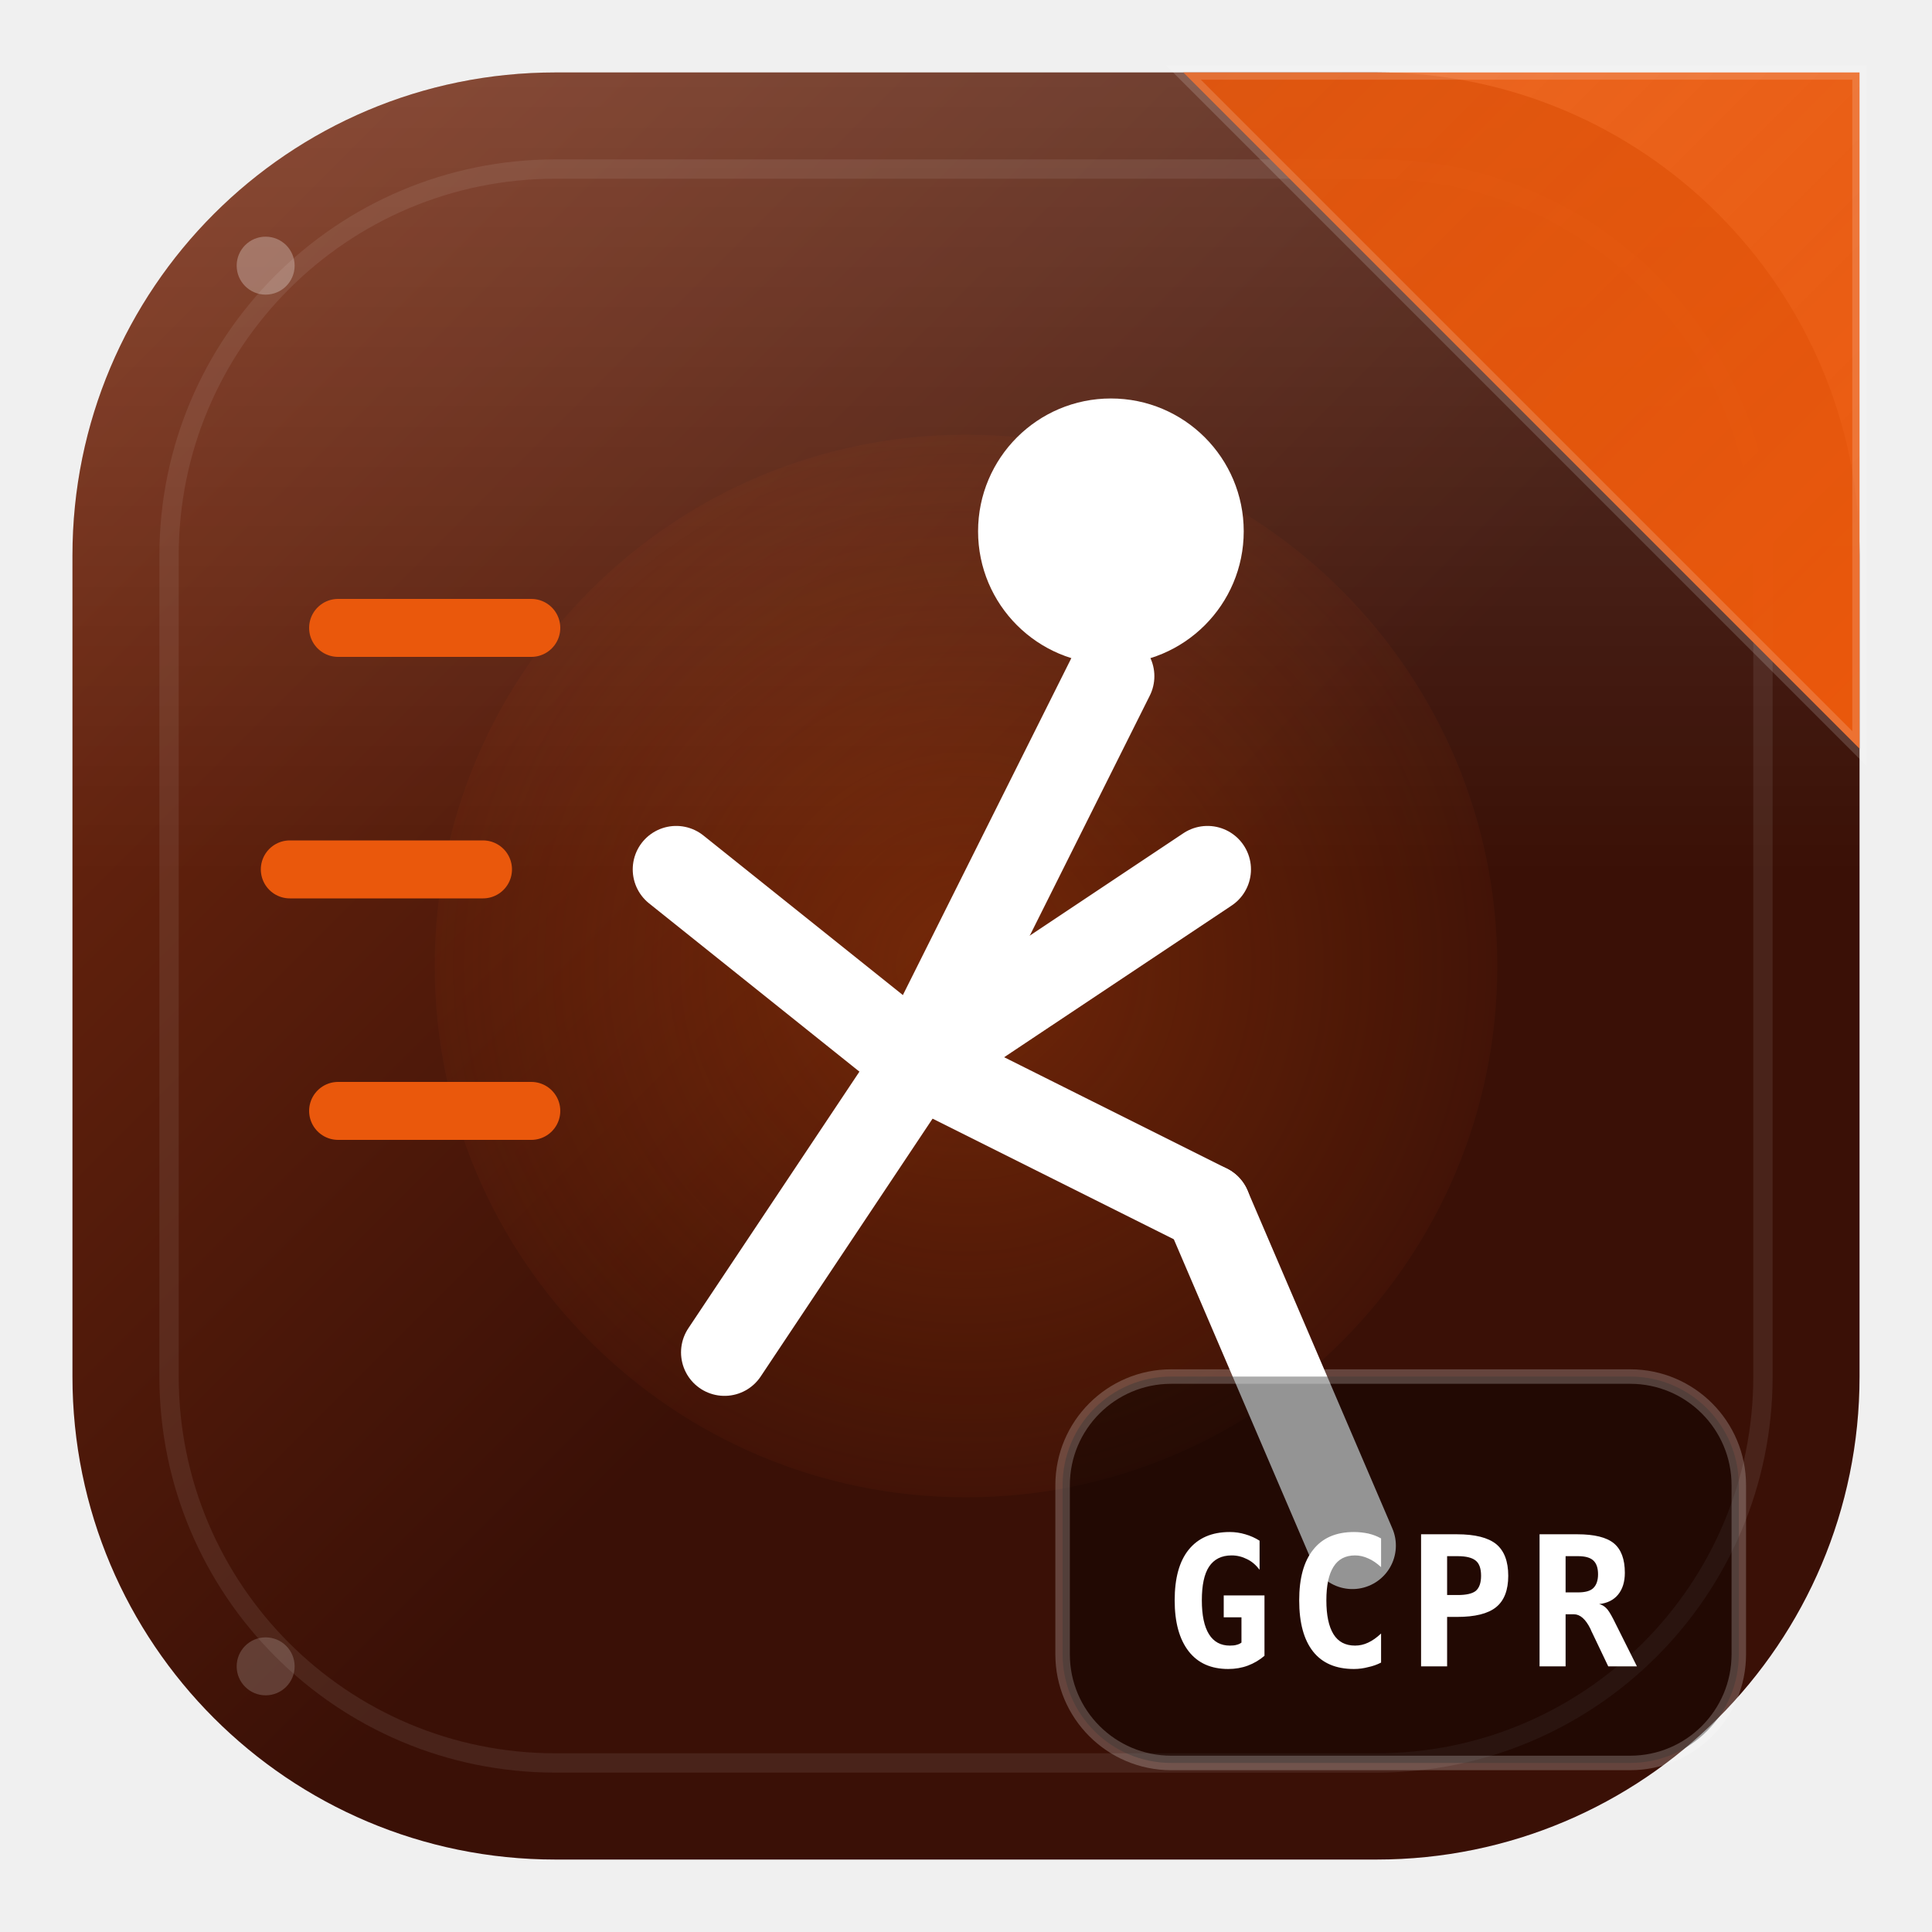
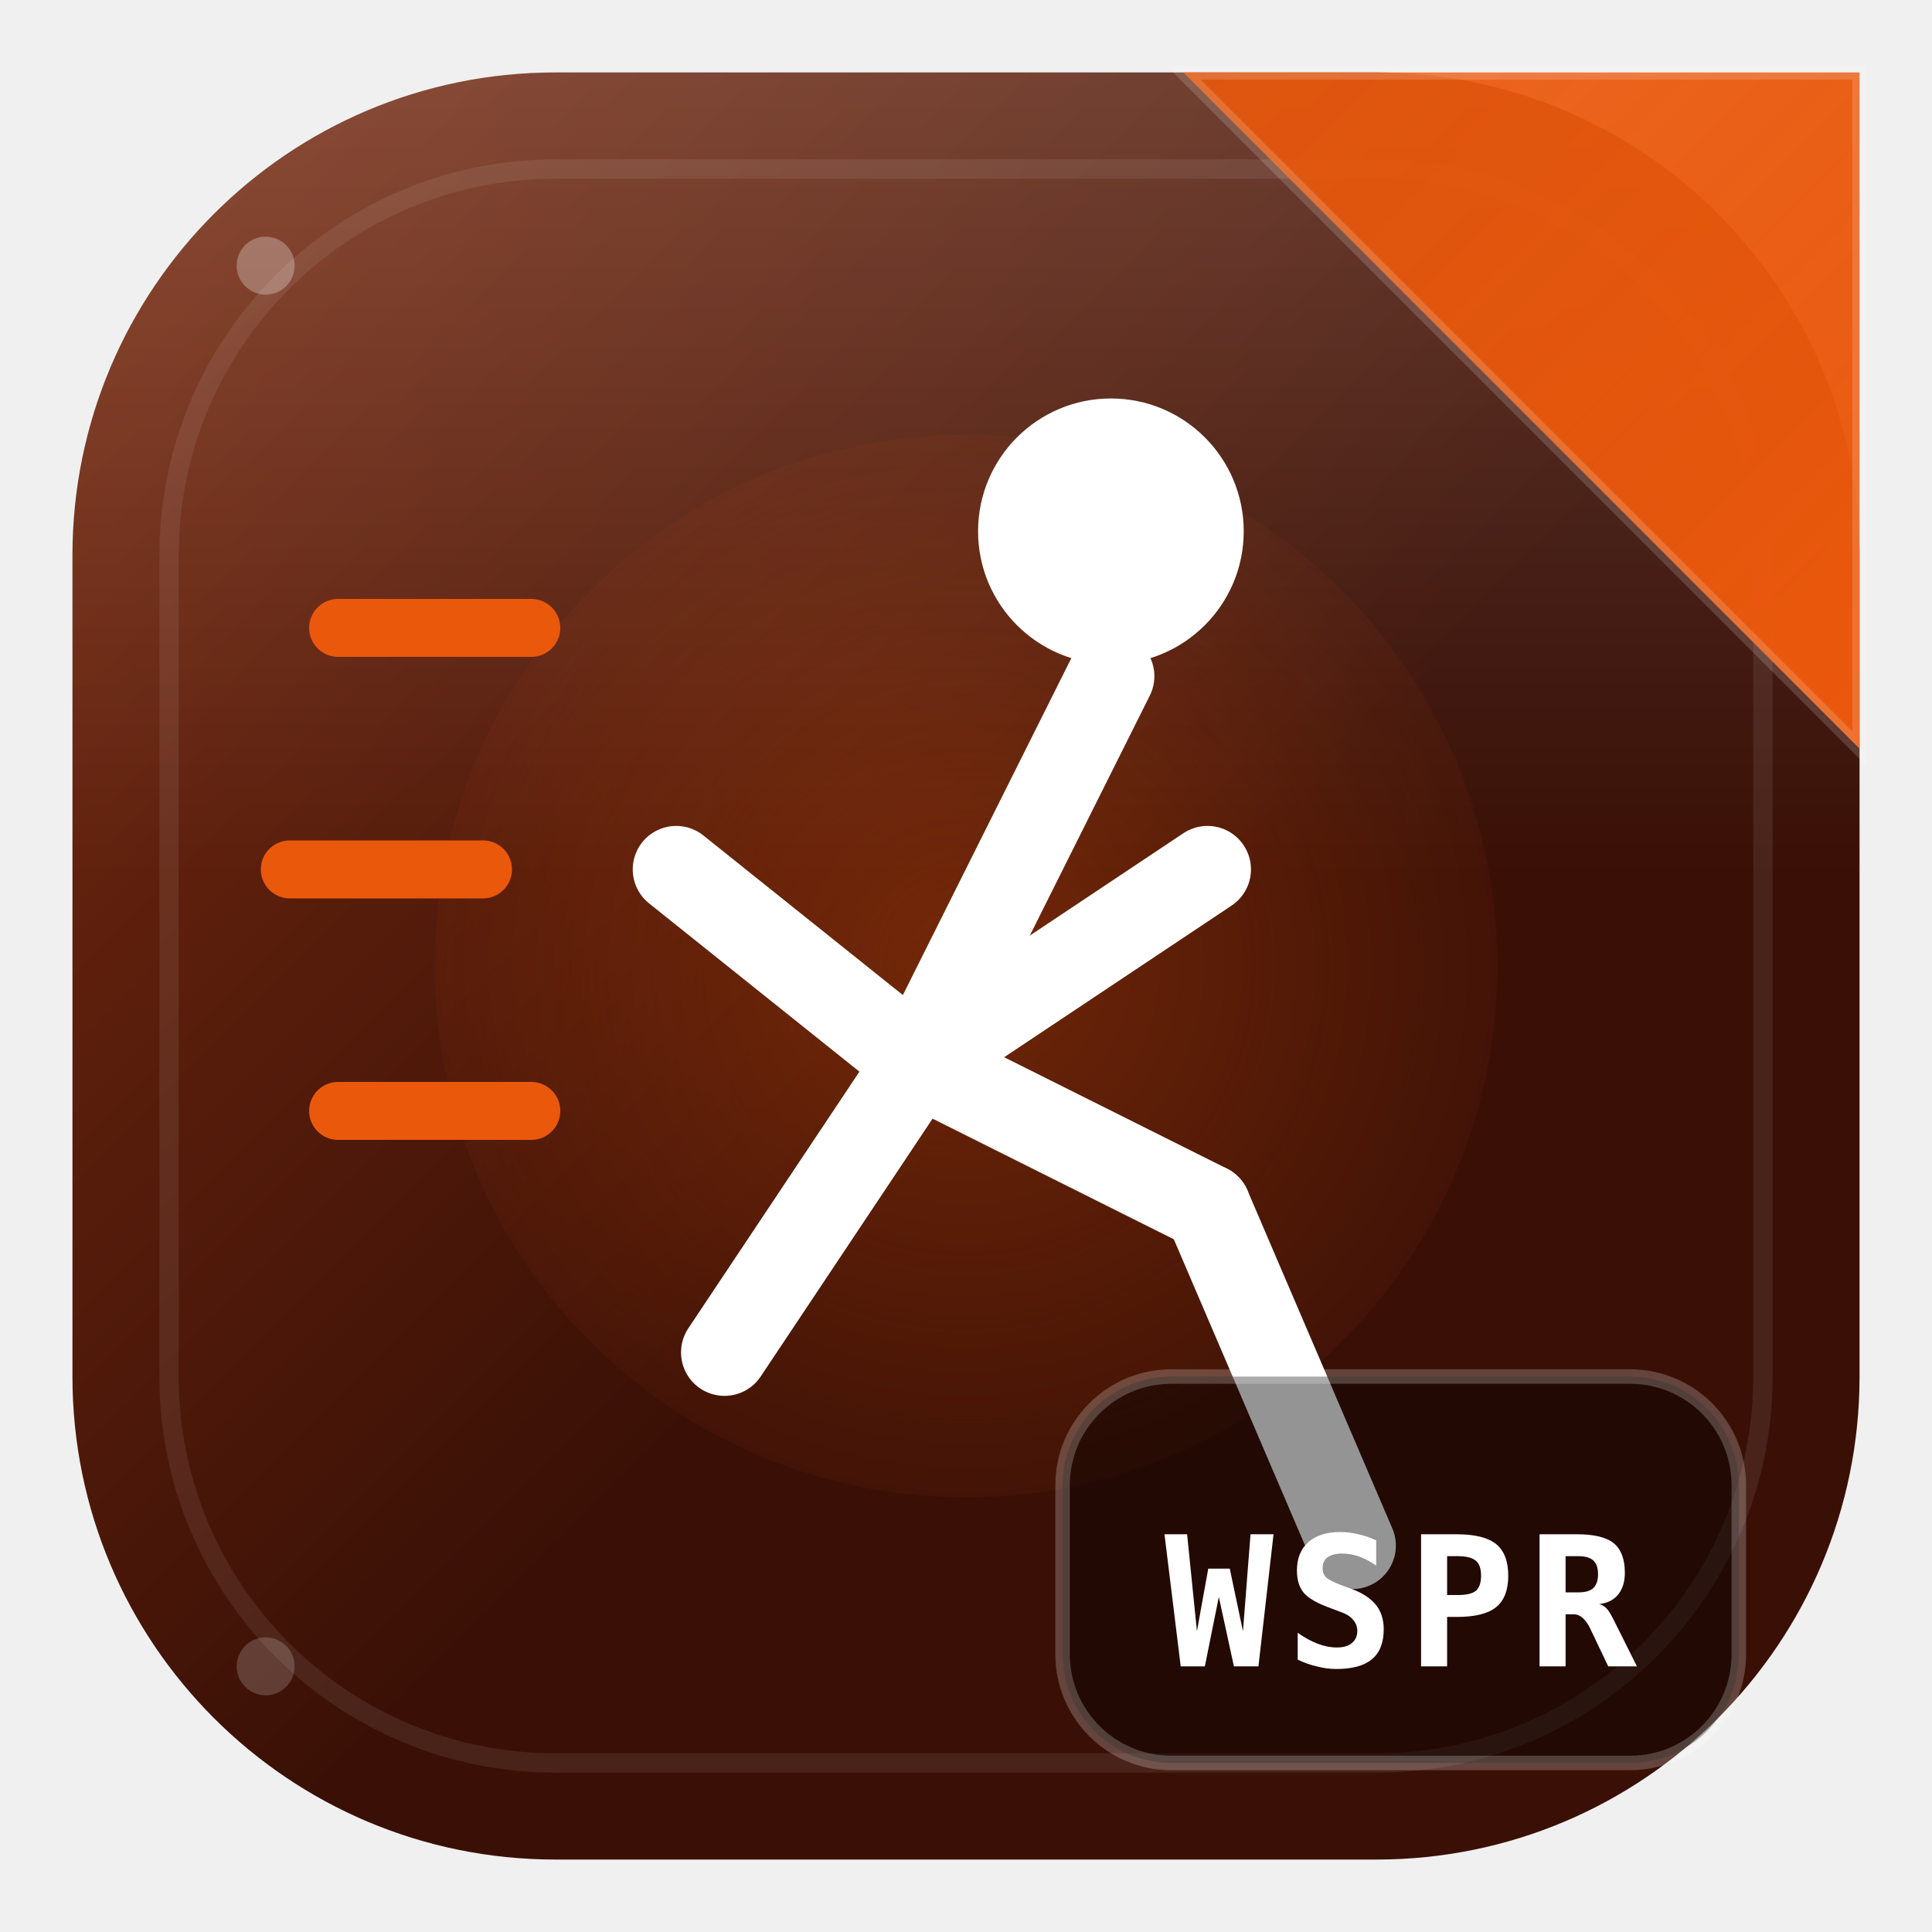
- <svg xmlns="http://www.w3.org/2000/svg" viewBox="0 0 80 80" aria-label="GCPR 2027 logo">
+ <svg xmlns="http://www.w3.org/2000/svg" viewBox="0 0 80 80" aria-label="WSPR 2027 logo">
  <defs>
    <linearGradient id="tileH" x1="0" y1="0" x2="1" y2="1">
      <stop offset="0%" stop-color="#7c2d12" />
      <stop offset="55%" stop-color="#3a1006" />
      <stop offset="100%" stop-color="#3a1006" />
    </linearGradient>
    <linearGradient id="accH" x1="0" y1="0" x2="1" y2="1">
      <stop offset="0%" stop-color="#ea580c" stop-opacity="0.9" />
      <stop offset="100%" stop-color="#ea580c" />
    </linearGradient>
    <radialGradient id="glowH" cx="0.5" cy="0.5" r="0.6">
      <stop offset="0%" stop-color="#ea580c" stop-opacity="0.3" />
      <stop offset="100%" stop-color="#ea580c" stop-opacity="0" />
    </radialGradient>
    <linearGradient id="hiH" x1="0" y1="0" x2="0" y2="1">
      <stop offset="0%" stop-color="#ffffff" stop-opacity="0.16" />
      <stop offset="45%" stop-color="#ffffff" stop-opacity="0" />
    </linearGradient>
  </defs>
  <rect x="3" y="3" width="74" height="74" rx="20" fill="url(#tileH)" />
  <rect x="3" y="3" width="74" height="74" rx="20" fill="url(#hiH)" />
  <rect x="7" y="7" width="66" height="66" rx="16" fill="none" stroke="rgba(255,255,255,0.08)" stroke-width="0.8" />
  <path d="M 77 3 L 77 31 L 49 3 Z" fill="url(#accH)" />
  <path d="M 77 3 L 77 31 L 49 3 Z" fill="none" stroke="rgba(255,255,255,0.16)" stroke-width="0.6" />
  <ellipse cx="40" cy="40" rx="22" ry="22" fill="url(#glowH)" />
  <circle cx="46" cy="22" r="5.5" fill="#ffffff" />
  <g stroke="#ffffff" stroke-width="3.6" stroke-linecap="round" fill="none">
    <path d="M 46 28 L 38 44 L 30 56" />
    <path d="M 38 44 L 50 50" />
    <path d="M 50 50 L 56 64" />
    <path d="M 38 44 L 28 36" />
    <path d="M 38 44 L 50 36" />
  </g>
  <g stroke="#ea580c" stroke-width="2.4" stroke-linecap="round">
    <line x1="14" y1="26" x2="22" y2="26" />
    <line x1="12" y1="36" x2="20" y2="36" />
    <line x1="14" y1="46" x2="22" y2="46" />
  </g>
  <circle cx="11" cy="11" r="1.2" fill="rgba(255,255,255,0.28)" />
  <circle cx="11" cy="69" r="1.2" fill="rgba(255,255,255,0.18)" />
  <g transform="translate(44 57)">
    <rect x="0" y="0" width="28" height="16" rx="4.5" fill="rgba(0,0,0,0.42)" stroke="rgba(255,255,255,0.22)" stroke-width="0.6" />
-     <text x="14" y="12" text-anchor="middle" font-family="'JetBrains Mono', monospace" font-size="7.5" font-weight="700" fill="#ffffff" letter-spacing="0.5">GCPR</text>
+     <text x="14" y="12" text-anchor="middle" font-family="'JetBrains Mono', monospace" font-size="7.5" font-weight="700" fill="#ffffff" letter-spacing="0.5">WSPR</text>
  </g>
</svg>
